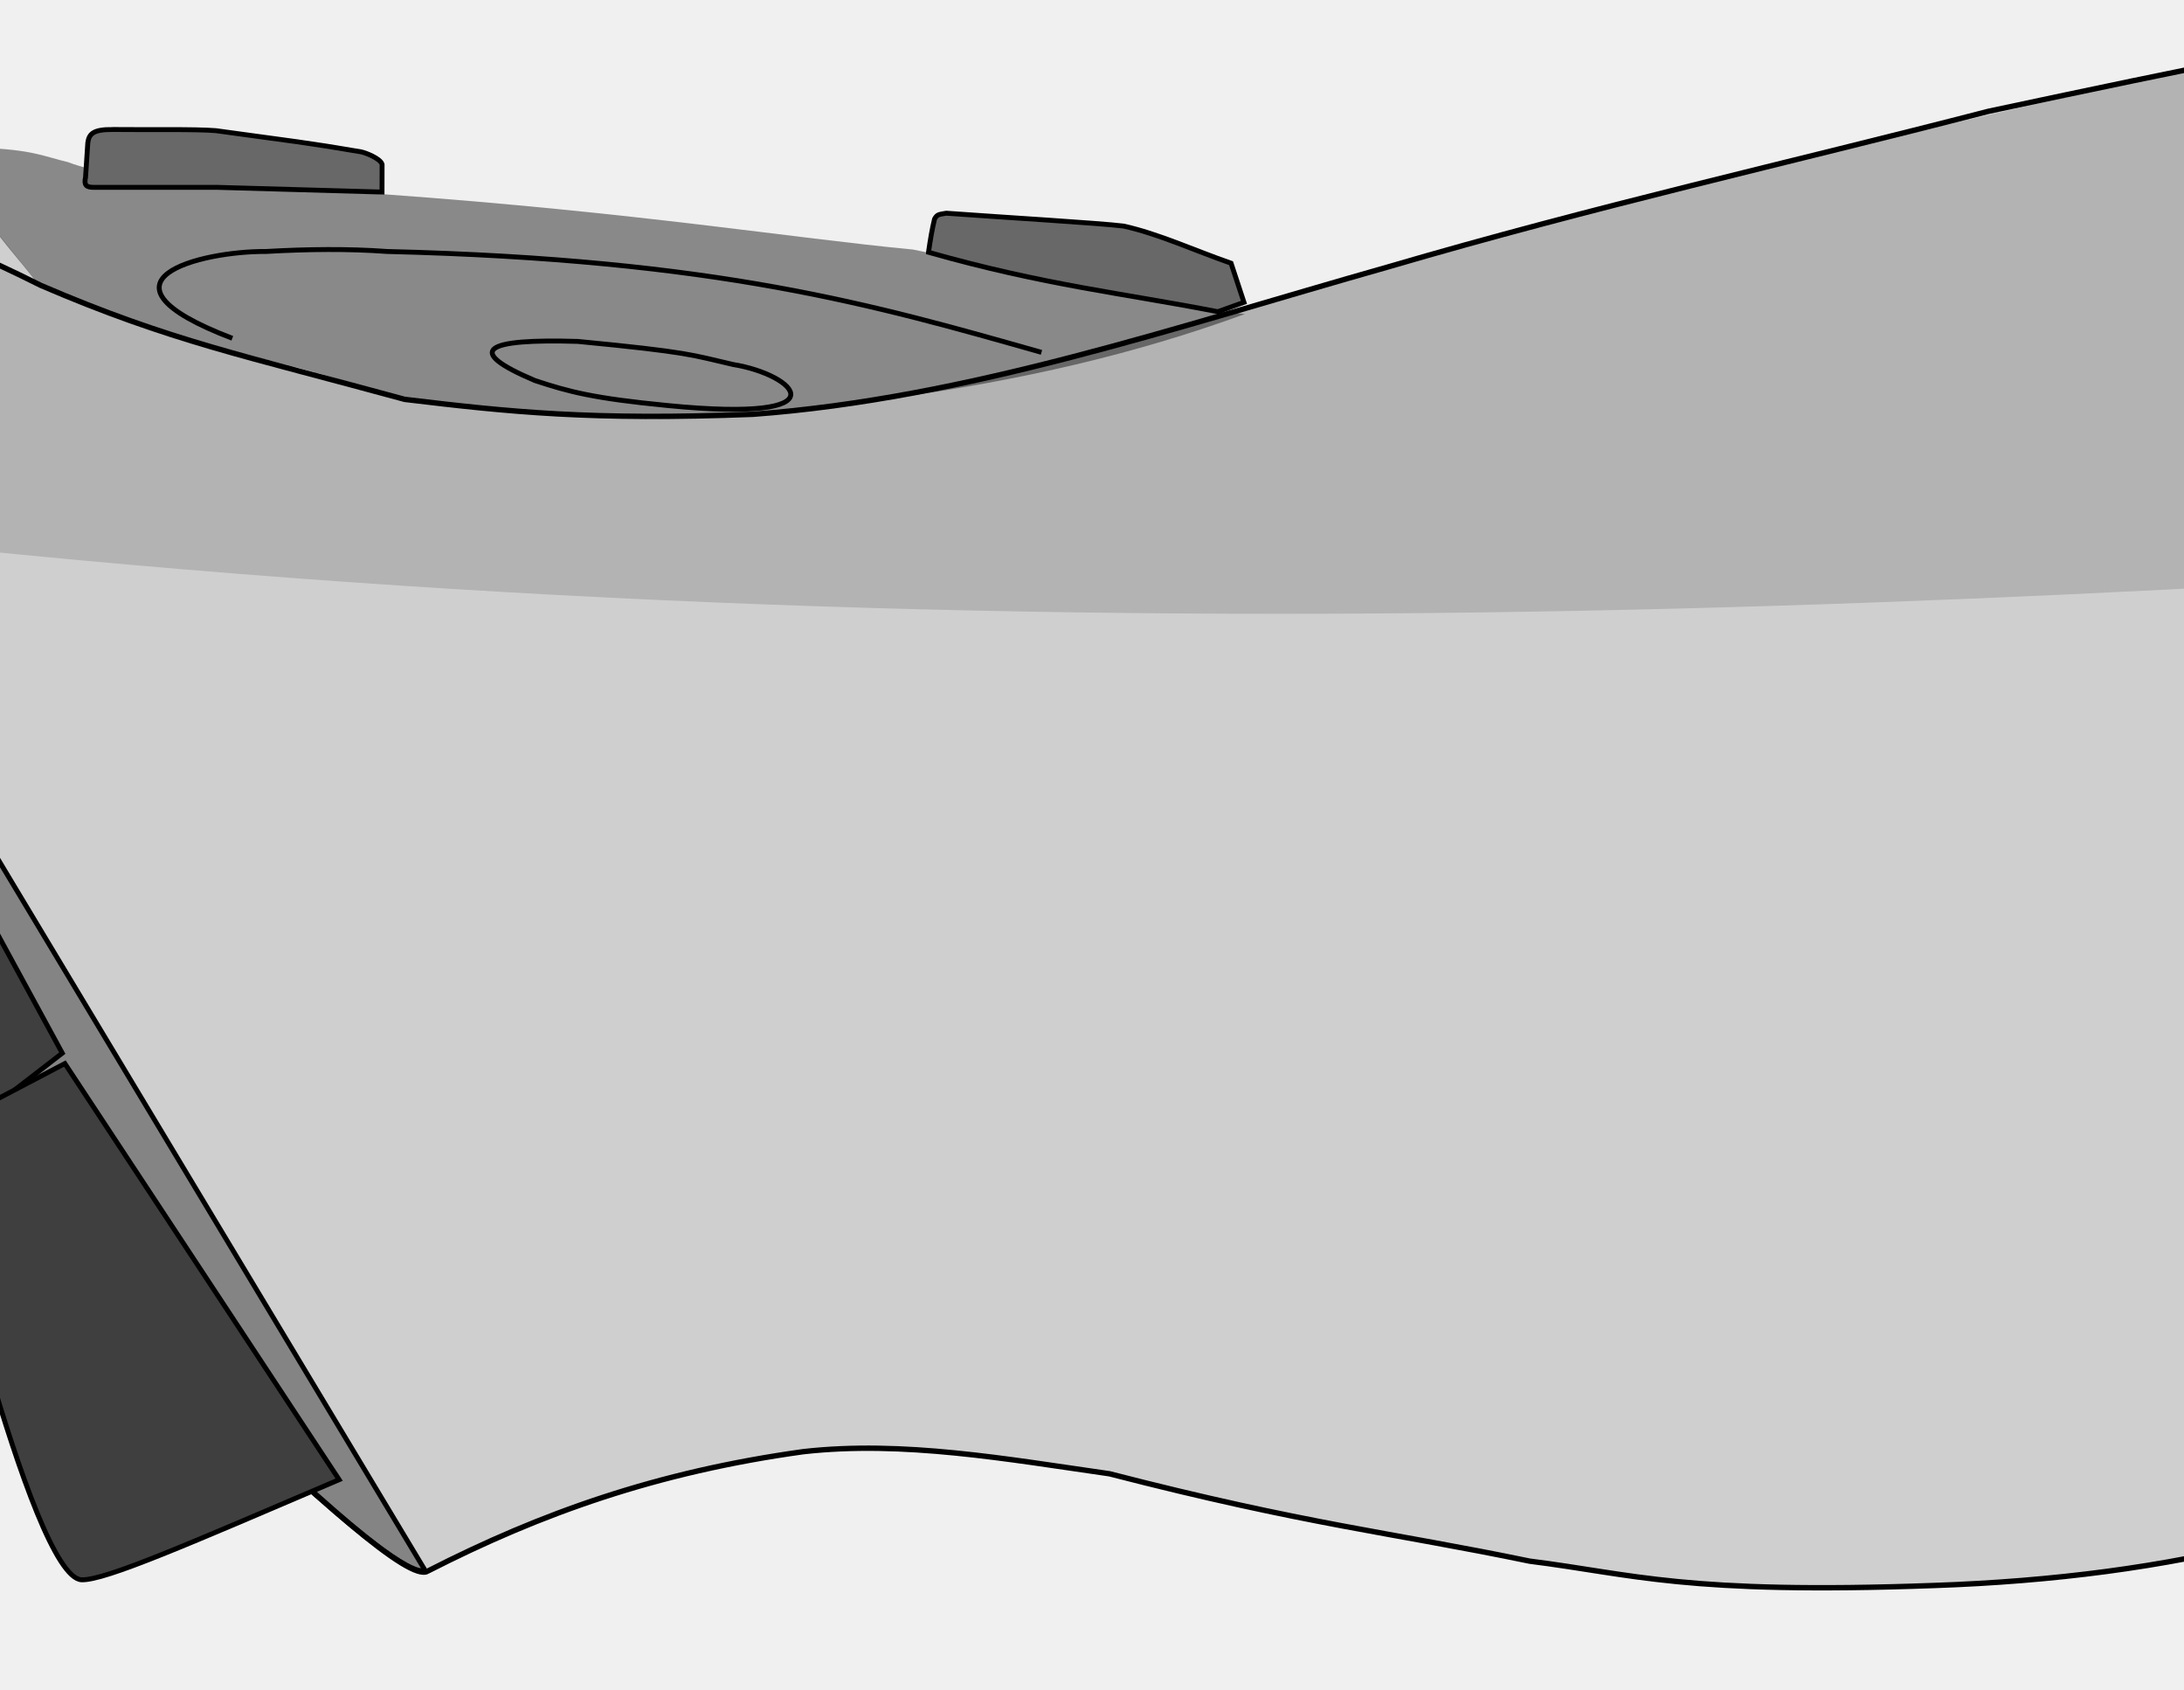
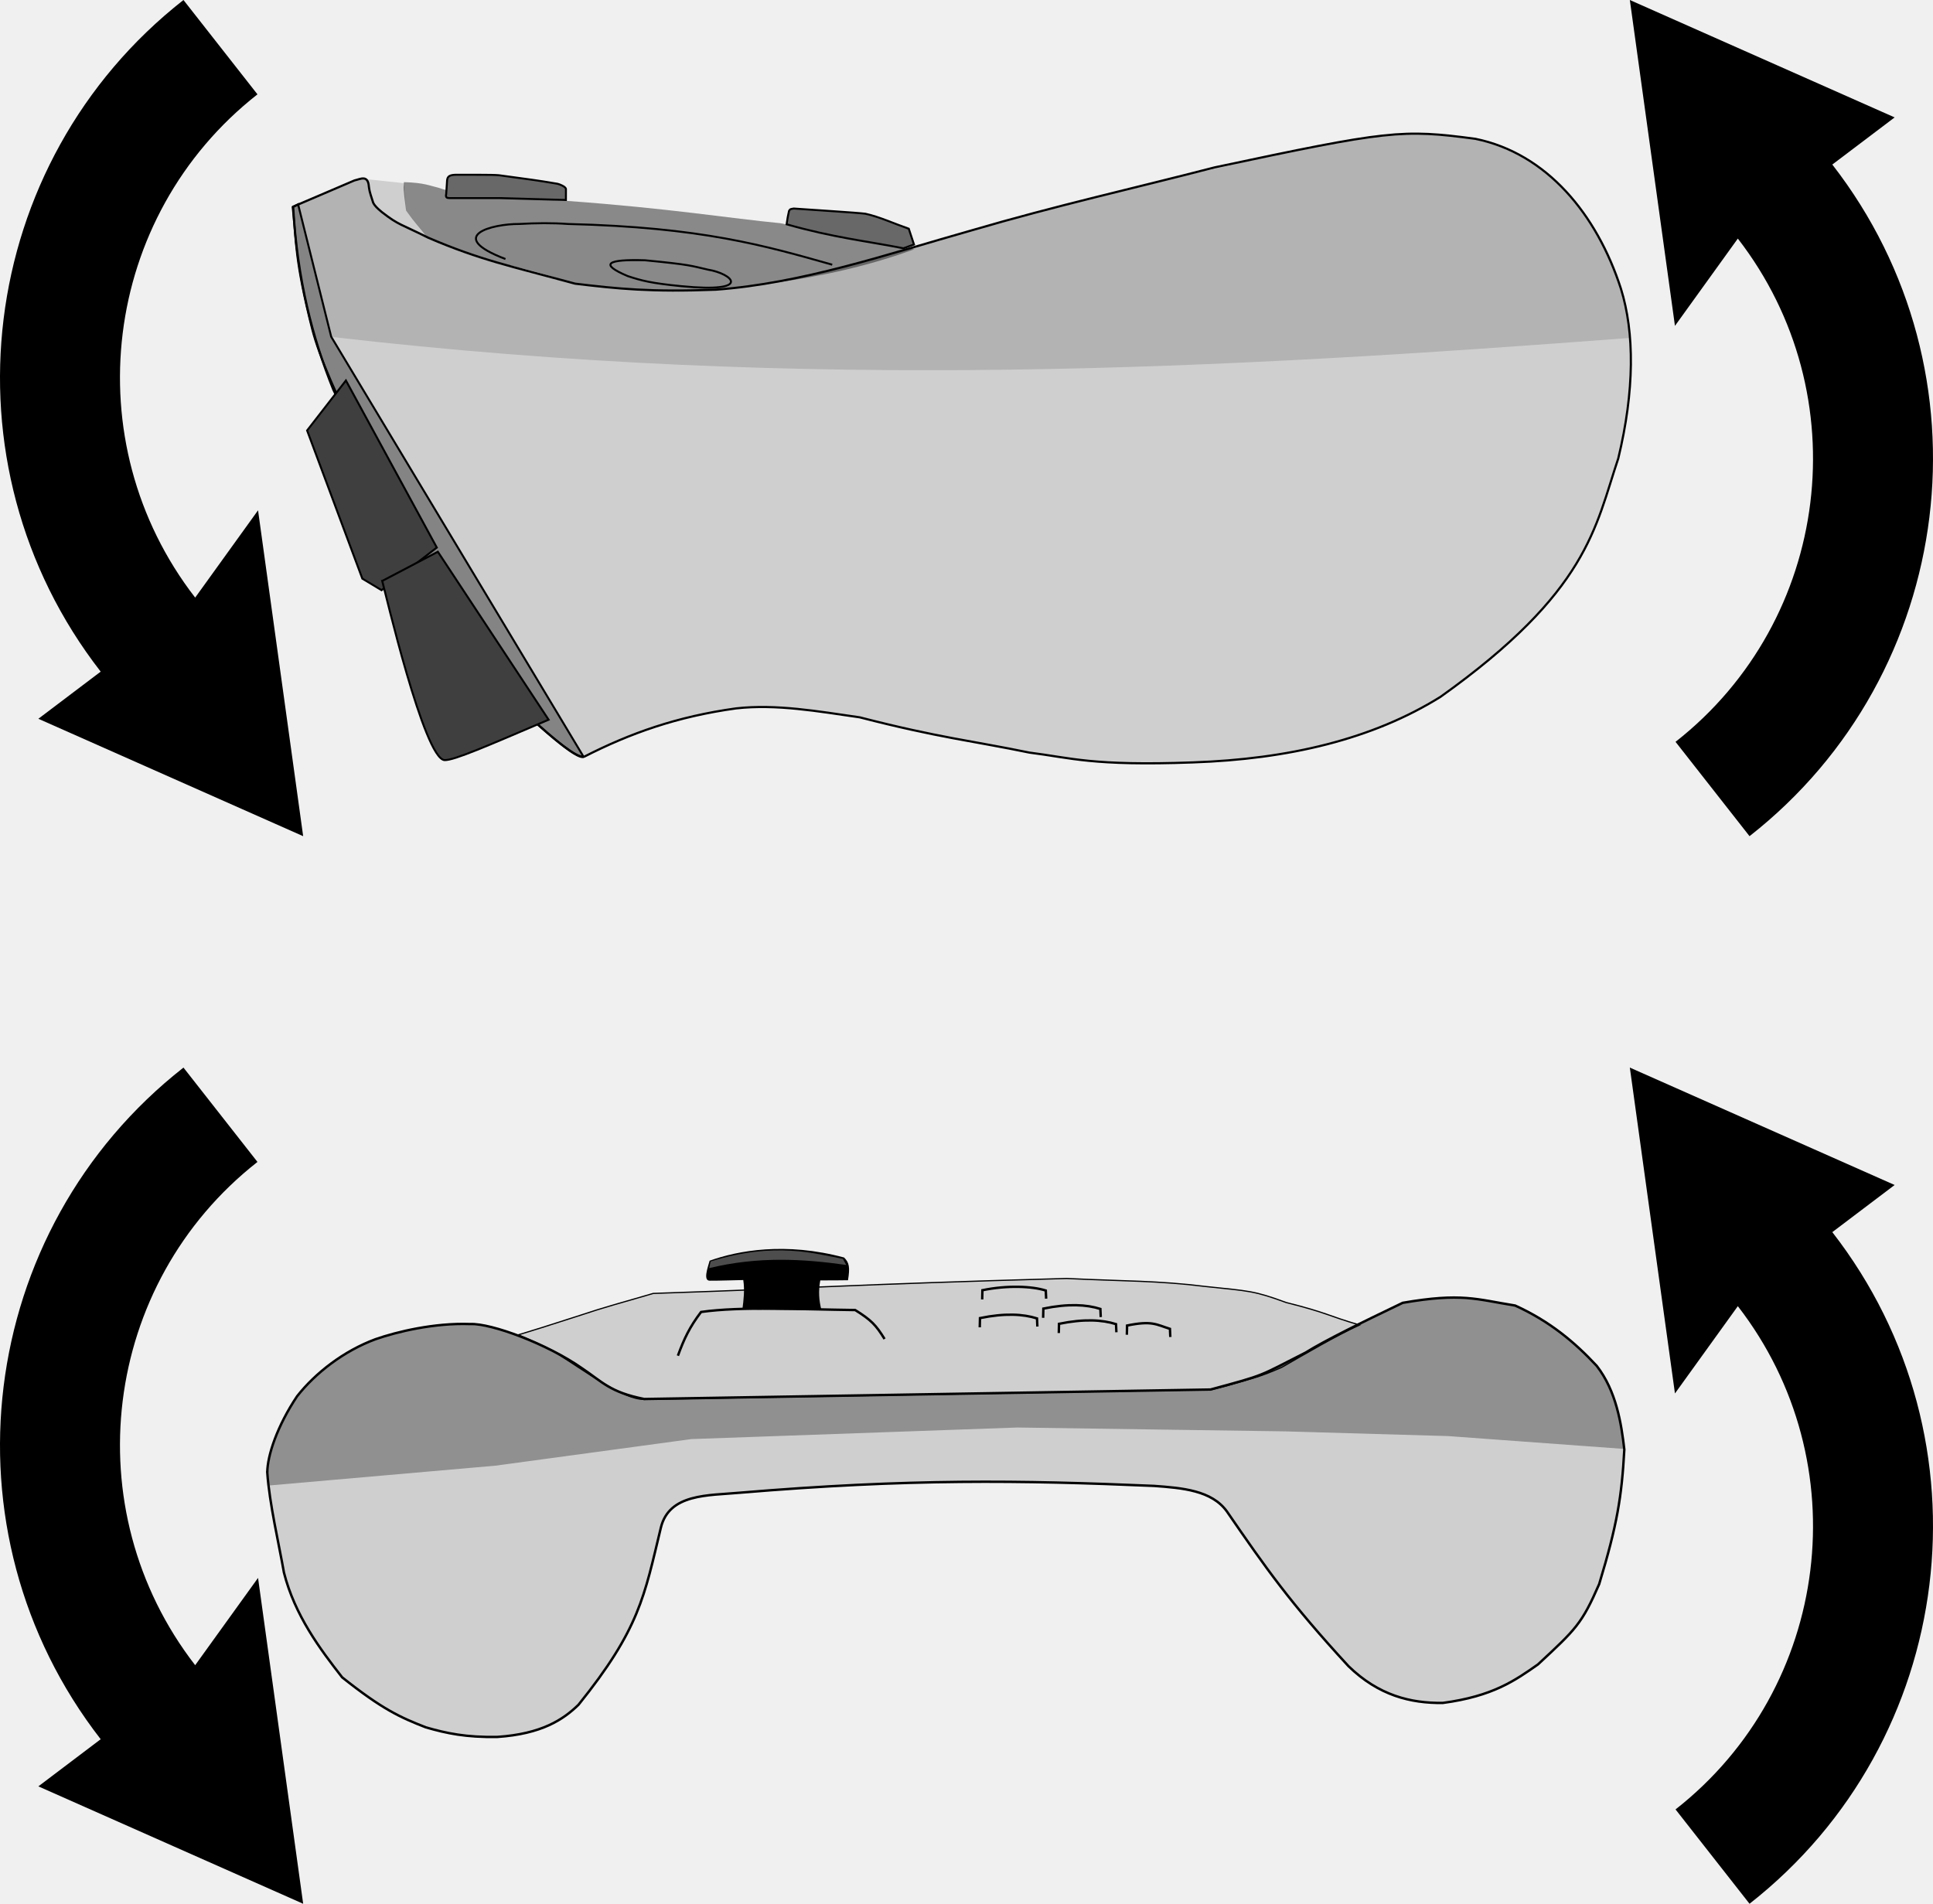
- <svg xmlns="http://www.w3.org/2000/svg" width="446" height="345" viewBox="0 0 446 345" id="svg2" version="1.1">
+ <svg xmlns="http://www.w3.org/2000/svg" width="977.537" height="962.95" viewBox="0 0 977.537 962.95" id="svg2" version="1.1">
  <defs id="defs4" />
-   <g id="layer1" transform="translate(-225.7124,-543.4032)" style="opacity:1">
+   <g id="layer1" transform="translate(-17.53441,-481.453)" style="opacity:1">
    <g id="g4353" transform="matrix(0,-1,1,0,715.6266,1254.239)">
      <path id="path4255" d="m 390.078,-402.574 c 11.826,23.137 20.241,46.778 24.39,76.704 2.299,20.383 -1.518,41.571 -4.516,62.543 -10.36,40.186 -11.939,57.324 -17.837,85.798 -2.638,21.041 -6.833,31.762 -4.967,82.637 1.661,48.323 11.672,90.828 33.19,125.311 53.371,74.852 85.731,78.138 120.569,89.863 34.257,8.275 63.625,8.257 85.798,1.355 37.631,-12.186 68.431,-37.391 75.864,-73.606 4.94,-37.066 4.262,-44.013 -14.45,-131.859 -10.521,-40.658 -19.335,-80.184 -31.836,-122.827 -12.215,-43.166 -26.817,-85.794 -30.029,-129.488 -1.279,-32.913 0.475,-49.761 3.048,-71.122 8.937,-32.664 11.862,-47.799 23.256,-74.283 6.93,-13.804 6.25,-14.853 12.918,-23.389 4.058,-5.063 5.464,-4.486 5.798,-4.766 4.981,-1.627 5.144,-1.541 6.996,-1.832 6.307,-0.459 3.937,-4.194 3.246,-7.296 l -13.265,-31.017 c -36.888,2.054 -66.496,9.805 -92.572,20.321 l -40.211,19.619 c -32.999,17.594 -68.049,36.913 -104.55,57.803 -26.719,27.41 -43.101,45.968 -40.84,49.533 z" style="fill:#000000;fill-opacity:0.137;fill-rule:evenodd;stroke:#000000;stroke-width:1.1;stroke-linecap:butt;stroke-linejoin:miter;stroke-miterlimit:4;stroke-dasharray:none;stroke-opacity:1" />
      <path id="path4265" d="m 646.258,-466.51 c 2.366,-6.417 4.076,-12.028 6.778,-15.803 4.947,-3.781 6.726,-5.727 13.183,-10.414 3.238,-0.434 5.595,-0.728 7.33,-0.923 6.663,-0.75 4.141,-0.041 7.12,-0.206 -0.344,10.543 -1.803,13.009 -2.935,17.837 -4.208,10.933 -5.136,35.483 -6.548,64.349 -3.763,52.343 -8.926,83.24 -11.289,108.151 -4.618,23.043 -11.102,47.478 -13.18,67.815 -8.311,-22.758 -13.495,-45.783 -17.075,-71.202 -2.984,-27.018 -3.669,-30.825 -4.29,-48.092 0.727,-15.661 0.817,-29.24 3.998,-52.932 7.208,-20.047 10.127,-39.969 16.908,-58.581 z" style="fill:#000000;fill-opacity:0.426;fill-rule:evenodd;stroke:none;stroke-width:1px;stroke-linecap:butt;stroke-linejoin:miter;stroke-opacity:1" />
      <path id="path4267" d="m 641.772,-442.475 c 11.77,-30.851 17.814,-6.415 17.722,6.865 0.486,8.54 0.577,16.844 0,24.746 -1.645,67.632 -10.961,99.643 -20.595,133.631" style="fill:none;fill-rule:evenodd;stroke:#000000;stroke-width:1px;stroke-linecap:butt;stroke-linejoin:miter;stroke-opacity:1" />
      <path id="path4269" d="m 628.041,-353.548 c 1.48,-15.261 2.818,-20.21 5.109,-27.141 6.233,-14.71 8.558,-10.125 7.983,8.781 -2.219,23.066 -2.789,23.28 -4.71,31.691 -2.037,12.707 -11.971,23.141 -8.382,-13.331 z" style="fill:none;fill-rule:evenodd;stroke:#000000;stroke-width:1px;stroke-linecap:butt;stroke-linejoin:miter;stroke-opacity:1" />
      <path id="path4271" d="m 684.395,-466.901 c -0.078,7.024 0.108,16.918 -0.235,21.073 -2.219,16.083 -2.385,18.277 -4.327,29.666 -0.222,0.99 -1.355,3.934 -2.55,4.275 l -5.655,-0.015 0.958,-33.607 0,-25.338 c 0.027,-1.346 0.359,-1.987 2.062,-1.598 l 7.052,0.462 c 1.736,0.258 2.734,0.996 2.696,5.082 z" style="fill:#686868;fill-opacity:1;fill-rule:evenodd;stroke:#000000;stroke-width:1px;stroke-linecap:butt;stroke-linejoin:miter;stroke-opacity:1" />
      <path id="path4273" d="m 659.334,-300.303 c 2.787,0.409 4.637,0.717 6.781,1.233 1.014,0.555 0.931,0.942 1.193,2.407 -0.875,12.065 -2.011,31.171 -2.626,36.194 -1.56,7.102 -5.044,14.632 -7.584,21.952 l -7.983,2.634 -1.916,-5.348 c 3.762,-19.267 5.404,-35.354 12.134,-59.072 z" style="fill:#686868;fill-opacity:1;fill-rule:evenodd;stroke:#000000;stroke-width:1px;stroke-linecap:butt;stroke-linejoin:miter;stroke-opacity:1" />
      <path id="path4275" d="m 669.136,-547.204 -66.719,16.402 c -28.108,242.513 -16.019,453.098 -0.532,657.203 37.121,-1.358 92.381,-28.952 101.477,-84.015 5.912,-36.881 -3.906,-73.269 -22.279,-153.341 -10.682,-46.553 -23.499,-91.47 -37.555,-138.658 -9.542,-31.318 -16.456,-63.579 -17.722,-97.868 0.152,-20.513 0.39,-39.496 3.502,-59.86 10.899,-37.689 9.867,-51.336 32.899,-93.407 2.27,-3.224 4.661,-6.494 7.306,-8.367 3.836,-1.816 6.467,-1.825 9.636,-2.641 1.381,-0.504 4.04,-0.612 2.948,-3.906 z" style="fill:#000000;fill-opacity:0.137;fill-rule:evenodd;stroke:none;stroke-width:1px;stroke-linecap:butt;stroke-linejoin:miter;stroke-opacity:1" />
      <path id="path4277" d="m 652.548,-481.75 c 4.862,-9.86 8.881,-20.593 16.804,-27.281 2.575,-1.294 5.086,-1.797 7.859,-2.288 1.207,-0.26 2.226,-0.538 3.043,-0.767 0.983,-0.275 1.803,-0.78 2.023,-1.602 l -2.184,20.289 -2.959,-0.18 -11.014,0.892 z" style="fill:#000000;fill-opacity:0.137;fill-rule:evenodd;stroke:none;stroke-width:1px;stroke-linecap:butt;stroke-linejoin:miter;stroke-opacity:1" />
      <path id="path4279" d="m 390.212,-403.097 c -2.125,-6.188 40.188,-48.75 40.188,-48.75 90.011,-50.953 148.739,-81.504 175.824,-88.358 35.857,-9.073 45.037,-8.019 61.754,-9.862 l 1.485,2.72 -67,16.75 z" style="fill:#000000;fill-opacity:0.366;fill-rule:evenodd;stroke:#000000;stroke-width:1px;stroke-linecap:butt;stroke-linejoin:miter;stroke-opacity:1" />
      <path id="path4289" d="m 555.047,-542.781 25.279,19.622 -84.499,45.962 -21.567,-27.931 5.834,-9.723 z" style="fill:#3f3f3f;fill-opacity:1;fill-rule:evenodd;stroke:#000000;stroke-width:1px;stroke-linecap:butt;stroke-linejoin:miter;stroke-opacity:1" />
      <path id="path4291" d="m 478.942,-504.792 14.763,28.125 -84.956,56.008 c -13.174,-30.846 -20.583,-47.776 -20.44,-52.588 0.455,-10.339 85.958,-30.228 90.633,-31.546 z" style="fill:#3f3f3f;fill-opacity:1;fill-rule:evenodd;stroke:#000000;stroke-width:1px;stroke-linecap:butt;stroke-linejoin:miter;stroke-opacity:1" />
    </g>
-     <path style="opacity:1" id="path4296-9" d="m 864.869,856.684 c 78.638,-61.695 92.596,-175.634 31.502,-254.555 l -31.796,44.151 -22.816,-164.827 133.916,59.384 -31.523,23.844 c 81.777,105.256 63.072,257.462 -41.861,339.721" />
-     <path style="opacity:1" id="path4296-9-1" d="m 147.737,529.172 c -78.638,61.695 -92.596,175.634 -31.502,254.555 l 31.796,-44.151 22.816,164.827 -133.916,-59.384 31.523,-23.844 C -13.322,715.918 5.382,563.712 110.316,481.453" />
+     <g id="g4518">
+       <path d="m 864.869,856.684 c 78.638,-61.695 92.596,-175.634 31.502,-254.555 l -31.796,44.151 -22.816,-164.827 133.916,59.384 -31.523,23.844 c 81.777,105.256 63.072,257.462 -41.861,339.721" id="path4296-9" style="opacity:1" />
+       <path d="m 147.737,529.172 c -78.638,61.695 -92.596,175.634 -31.502,254.555 l 31.796,-44.151 22.816,164.827 -133.916,-59.384 31.523,-23.844 C -13.322,715.918 5.382,563.712 110.316,481.453" id="path4296-9-1" style="opacity:1" />
+     </g>
+     <g id="g4505" transform="matrix(1.226583,0,0,1.226583,-100.6958,-388.3749)">
+       <path id="path4431" d="m 206.587,1316.403 c 0.015,-6.974 4.133,-19.314 12.312,-31.5 7.54,-9.583 19.22,-18.659 32.312,-23.5 8.734,-3.044 24.151,-6.786 39,-6.25 8.739,-0.389 31.853,8.229 46.049,18.173 8.583,5.749 11.528,9.902 25.749,12.739 l 233.452,-3.912 c 23.214,-6.275 19.452,-5.225 39.25,-15.25 7.709,-4.825 23.052,-12.376 40,-20.5 24.346,-4.203 30.315,-1.463 46.375,1.125 14.24,6.483 24.504,15.066 33.625,24.875 8.095,10.424 10.152,23.889 11.375,34.5 -1.071,19.482 -2.952,31.06 -10.375,55.5 -7.184,16.452 -9.616,18.61 -25.25,33.125 -9.453,6.611 -18.541,13.112 -39.25,15.875 -13.218,0.142 -26.405,-3.048 -38.875,-15.188 -24.176,-26.288 -33.959,-40.309 -50.125,-63.812 -6.261,-8.656 -18.327,-9.657 -30,-10.5 -55.022,-2.352 -101.37,-3.02 -170.875,2.812 -12.999,1.193 -29.104,0.283 -32.5,14.5 -6.812,28.208 -8.75,41.638 -33.938,72.938 -6.295,6.116 -15.178,12.03 -33.453,13.264 -12.899,0.219 -20.872,-1.452 -29.485,-3.951 -10.57,-4.117 -17.925,-7.438 -34.5,-20.625 -9.061,-11.575 -19.545,-25.599 -24,-43.188 -2.012,-11.548 -6,-28.474 -6.875,-41.25 z" style="fill:#000000;fill-opacity:0.137;fill-rule:evenodd;stroke:#000000;stroke-width:1px;stroke-linecap:butt;stroke-linejoin:miter;stroke-opacity:1" />
+       <path id="path4433" d="m 310.073,1259.61 c 7.325,-2.2 10.977,-3.392 23.077,-7.27 14.789,-4.904 18.284,-5.595 32.562,-9.812 69.522,-2.333 78.277,-3.592 170.461,-6.175 23.934,1.184 37.25,0.82 57.65,3.354 17.465,1.862 19.365,1.605 32.821,6.561 17.279,4.352 16.832,5.334 30.247,9.275 -9.789,4.494 -21.813,11.591 -32.044,17.456 -9.146,3.999 -10.634,4.098 -22.866,7.673 l -5.922,1.503 -234.141,4.066 c -8.935,-0.104 -23.108,-10.968 -37.559,-20.017 -6.597,-3.391 -8.305,-4.024 -14.287,-6.612 z" style="fill:#000000;fill-opacity:0.137;fill-rule:evenodd;stroke:#000000;stroke-width:0.5;stroke-linecap:butt;stroke-linejoin:miter;stroke-miterlimit:4;stroke-dasharray:none;stroke-opacity:1" />
+       <path id="path4435" d="m 766.119,1306.657 -72.655,-5.303 -67.175,-1.944 -110.485,-1.591 -134.35,4.773 -80.787,10.96 -93.406,8.179 c -0.511,-3.417 -0.497,-4.957 -0.418,-7.516 3.698,-18.261 15.075,-42.539 44.857,-52.812 25.302,-8.879 45.438,-8.003 64.435,1.326 5.915,2.415 9.782,3.096 16.602,8.261 8.16,6.179 15.411,10.783 22.289,13.306 2.594,1.167 5.281,1.399 7.955,1.768 l 232.461,-3.712 c 14.22,-3.704 25.573,-7.759 41.541,-16.454 14.173,-7.718 26.408,-13.652 38.097,-19.564 11.674,-1.507 12.214,-2.739 27.842,-1.282 3.497,-0.388 11.722,1.589 17.943,2.563 12.12,5.808 24.184,13.115 35.974,27.666 5.474,10.459 8.282,20.919 9.281,31.378 z" style="fill:#000000;fill-opacity:0.307;fill-rule:evenodd;stroke:none;stroke-width:1px;stroke-linecap:butt;stroke-linejoin:miter;stroke-opacity:1" />
+       <path id="path4437" d="m 402.462,1249.153 c 0.531,-4.042 1,-8.083 0.375,-12.125 0.351,-0.075 -11.223,0.315 -13.875,0.25 -2.681,-0.065 -0.893,-5.143 0,-8.25 11.617,-4.172 31.25,-7.814 55.446,-1.317 2.122,2.123 2.473,4.029 1.606,9.375 -3.694,0.028 -7.485,0.11 -11.427,0.067 -0.829,4.332 -0.556,8.389 0.5,12.25 z" style="fill:#000000;fill-opacity:1;fill-rule:evenodd;stroke:none;stroke-width:1px;stroke-linecap:butt;stroke-linejoin:miter;stroke-opacity:1" />
+       <path id="path4439" d="m 388.775,1232.091 c 0,-0.25 0.625,-2.75 0.625,-2.75 26.687,-8.345 43.23,-3.132 54.5,-1.062 l 1.375,2.5 c -17.852,-2.507 -36.171,-3.611 -56.5,1.312 z" style="fill:#ffffff;fill-opacity:0.302;fill-rule:evenodd;stroke:none;stroke-width:1px;stroke-linecap:butt;stroke-linejoin:miter;stroke-opacity:1" />
+       <path id="path4441" d="m 375.884,1268.208 c 2.596,-7.085 4.797,-11.753 9.546,-18.031 16.48,-2.356 41.156,-1.069 63.551,-0.795 6.531,4.084 8.537,6.125 12.109,11.932" style="fill:none;fill-rule:evenodd;stroke:#000000;stroke-width:1px;stroke-linecap:butt;stroke-linejoin:miter;stroke-opacity:1" />
+       <path id="path4443" d="m 500.339,1256.5 0.088,-3.801 c 10.27,-2.1 17.773,-1.679 23.508,0.13 l 0.151,3.354" style="fill:none;fill-rule:evenodd;stroke:#000000;stroke-width:1px;stroke-linecap:butt;stroke-linejoin:miter;stroke-opacity:1" />
+       <path id="path4443-1" d="m 526.469,1252.583 0.088,-3.801 c 10.27,-2.1 17.773,-1.679 23.508,0.13 l 0.151,3.354" style="opacity:1;fill:none;fill-rule:evenodd;stroke:#000000;stroke-width:1px;stroke-linecap:butt;stroke-linejoin:miter;stroke-opacity:1" />
+       <path id="path4443-1-4" d="m 532.921,1258.859 0.088,-3.801 c 10.27,-2.1 17.773,-1.679 23.508,0.13 l 0.151,3.354" style="opacity:1;fill:none;fill-rule:evenodd;stroke:#000000;stroke-width:1px;stroke-linecap:butt;stroke-linejoin:miter;stroke-opacity:1" />
+       <path id="path4443-1-4-5" d="m 560.984,1259.566 0.088,-3.801 c 10.27,-2.1 11.94,-0.441 17.674,1.367 l 0.151,3.354" style="opacity:1;fill:none;fill-rule:evenodd;stroke:#000000;stroke-width:1px;stroke-linecap:butt;stroke-linejoin:miter;stroke-opacity:1" />
+       <path id="path4443-1-7" d="m 501.339,1245.002 0.088,-3.801 c 10.27,-2.1 20.398,-1.679 26.133,0.13 l 0.151,3.354" style="opacity:1;fill:none;fill-rule:evenodd;stroke:#000000;stroke-width:1px;stroke-linecap:butt;stroke-linejoin:miter;stroke-opacity:1" />
+     </g>
+     <g style="opacity:1" id="g4518-0" transform="translate(0,540)">
+       <path d="m 864.869,856.684 c 78.638,-61.695 92.596,-175.634 31.502,-254.555 l -31.796,44.151 -22.816,-164.827 133.916,59.384 -31.523,23.844 c 81.777,105.256 63.072,257.462 -41.861,339.721" id="path4296-9-8" style="opacity:1" />
+       <path d="m 147.737,529.172 c -78.638,61.695 -92.596,175.634 -31.502,254.555 l 31.796,-44.151 22.816,164.827 -133.916,-59.384 31.523,-23.844 C -13.322,715.918 5.382,563.712 110.316,481.453" id="path4296-9-1-8" style="opacity:1" />
+     </g>
  </g>
-   <g id="layer2" style="display:none">
+   <g id="layer2" style="display:none" transform="translate(208.178,61.95019)">
    <rect style="color:#000000;display:inline;overflow:visible;visibility:visible;opacity:1;fill:none;fill-opacity:1;fill-rule:evenodd;stroke:#ed00b4;stroke-width:1;stroke-linecap:butt;stroke-linejoin:miter;stroke-miterlimit:4;stroke-dasharray:none;stroke-dashoffset:0;stroke-opacity:1;marker:none;enable-background:accumulate" id="AREA_BACK" width="31.259" height="18.786" x="170.047" y="95.137" ry="0" />
    <rect style="color:#000000;display:inline;overflow:visible;visibility:visible;opacity:1;fill:none;fill-opacity:1;fill-rule:evenodd;stroke:#ed00b4;stroke-width:1;stroke-linecap:butt;stroke-linejoin:miter;stroke-miterlimit:4;stroke-dasharray:none;stroke-dashoffset:0;stroke-opacity:1;marker:none;enable-background:accumulate" id="AREA_START" width="31.259" height="18.786" x="246.047" y="95.137" ry="0" />
    <rect style="color:#000000;display:inline;overflow:visible;visibility:visible;opacity:1;fill:none;fill-opacity:1;fill-rule:evenodd;stroke:#ed00b4;stroke-width:1;stroke-linecap:butt;stroke-linejoin:miter;stroke-miterlimit:4;stroke-dasharray:none;stroke-dashoffset:0;stroke-opacity:1;marker:none;enable-background:accumulate" id="AREA_C" width="36.616" height="36.643" x="204.906" y="80.25" ry="0" />
    <rect style="color:#000000;display:inline;overflow:visible;visibility:visible;opacity:1;fill:none;fill-opacity:1;fill-rule:evenodd;stroke:#ed00b4;stroke-width:1;stroke-linecap:butt;stroke-linejoin:miter;stroke-miterlimit:4;stroke-dasharray:none;stroke-dashoffset:0;stroke-opacity:1;marker:none;enable-background:accumulate" id="AREA_X" width="26.17" height="24.977" x="239.23" y="162.544" ry="0" />
    <rect style="color:#000000;display:inline;overflow:visible;visibility:visible;opacity:1;fill:none;fill-opacity:1;fill-rule:evenodd;stroke:#ed00b4;stroke-width:1;stroke-linecap:butt;stroke-linejoin:miter;stroke-miterlimit:4;stroke-dasharray:none;stroke-dashoffset:0;stroke-opacity:1;marker:none;enable-background:accumulate" id="AREA_Y" width="26.973" height="25.661" x="265.174" y="136.053" ry="0" />
    <rect style="color:#000000;display:inline;overflow:visible;visibility:visible;opacity:1;fill:none;fill-opacity:1;fill-rule:evenodd;stroke:#ed00b4;stroke-width:1;stroke-linecap:butt;stroke-linejoin:miter;stroke-miterlimit:4;stroke-dasharray:none;stroke-dashoffset:0;stroke-opacity:1;marker:none;enable-background:accumulate" id="AREA_B" width="26.08" height="24.947" x="289.638" y="162.616" ry="0" />
    <rect style="color:#000000;display:inline;overflow:visible;visibility:visible;opacity:1;fill:none;fill-opacity:1;fill-rule:evenodd;stroke:#ed00b4;stroke-width:1;stroke-linecap:butt;stroke-linejoin:miter;stroke-miterlimit:4;stroke-dasharray:none;stroke-dashoffset:0;stroke-opacity:1;marker:none;enable-background:accumulate" id="AREA_A" width="25.702" height="24.884" x="265.353" y="188.687" ry="0" />
    <g id="g4481" transform="translate(-225.7124,-503.4032)">
      <rect ry="0" y="512.033" x="304.272" height="5.58" width="14.625" id="AREA_LEFT_1" style="color:#000000;display:inline;overflow:visible;visibility:visible;opacity:1;fill:none;fill-opacity:1;fill-rule:evenodd;stroke:#ed00b4;stroke-width:1;stroke-linecap:butt;stroke-linejoin:miter;stroke-miterlimit:4;stroke-dasharray:none;stroke-dashoffset:0;stroke-opacity:1;marker:none;enable-background:accumulate" />
      <rect ry="0" y="506.855" x="284.286" height="7.933" width="70.797" id="AREA_LEFT_2" style="color:#000000;display:inline;overflow:visible;visibility:visible;opacity:1;fill:none;fill-opacity:1;fill-rule:evenodd;stroke:#ed00b4;stroke-width:1;stroke-linecap:butt;stroke-linejoin:miter;stroke-miterlimit:4;stroke-dasharray:none;stroke-dashoffset:0;stroke-opacity:1;marker:none;enable-background:accumulate" />
      <rect ry="0" y="514.707" x="283.968" height="9.322" width="10.188" id="AREA_LEFT_3" style="color:#000000;display:inline;overflow:visible;visibility:visible;opacity:1;fill:none;fill-opacity:1;fill-rule:evenodd;stroke:#ed00b4;stroke-width:1;stroke-linecap:butt;stroke-linejoin:miter;stroke-miterlimit:4;stroke-dasharray:none;stroke-dashoffset:0;stroke-opacity:1;marker:none;enable-background:accumulate" />
      <rect ry="0" y="515.064" x="293.981" height="5.534" width="10.061" id="AREA_LEFT_4" style="color:#000000;display:inline;overflow:visible;visibility:visible;opacity:1;fill:none;fill-opacity:1;fill-rule:evenodd;stroke:#ed00b4;stroke-width:1;stroke-linecap:butt;stroke-linejoin:miter;stroke-miterlimit:4;stroke-dasharray:none;stroke-dashoffset:0;stroke-opacity:1;marker:none;enable-background:accumulate" />
    </g>
    <g transform="translate(-225.7124,-543.4032)" id="g4385">
      <rect ry="0" y="555.831" x="318.009" height="11.147" width="49.547" id="AREA_LB_1" style="color:#000000;display:inline;overflow:visible;visibility:visible;opacity:1;fill:none;fill-opacity:1;fill-rule:evenodd;stroke:#ed00b4;stroke-width:1;stroke-linecap:butt;stroke-linejoin:miter;stroke-miterlimit:4;stroke-dasharray:none;stroke-dashoffset:0;stroke-opacity:1;marker:none;enable-background:accumulate" />
      <rect ry="0" y="558.51" x="304.17" height="11.861" width="14.1" id="AREA_LB_2" style="color:#000000;display:inline;overflow:visible;visibility:visible;opacity:1;fill:none;fill-opacity:1;fill-rule:evenodd;stroke:#ed00b4;stroke-width:1;stroke-linecap:butt;stroke-linejoin:miter;stroke-miterlimit:4;stroke-dasharray:none;stroke-dashoffset:0;stroke-opacity:1;marker:none;enable-background:accumulate" />
      <rect ry="0" y="561.401" x="294.689" height="12.219" width="9.725" id="AREA_LB_3" style="color:#000000;display:inline;overflow:visible;visibility:visible;opacity:1;fill:none;fill-opacity:1;fill-rule:evenodd;stroke:#ed00b4;stroke-width:1;stroke-linecap:butt;stroke-linejoin:miter;stroke-miterlimit:4;stroke-dasharray:none;stroke-dashoffset:0;stroke-opacity:1;marker:none;enable-background:accumulate" />
      <rect ry="0" y="564.972" x="279.511" height="15.611" width="16.332" id="AREA_LB_4" style="color:#000000;display:inline;overflow:visible;visibility:visible;opacity:1;fill:none;fill-opacity:1;fill-rule:evenodd;stroke:#ed00b4;stroke-width:1;stroke-linecap:butt;stroke-linejoin:miter;stroke-miterlimit:4;stroke-dasharray:none;stroke-dashoffset:0;stroke-opacity:1;marker:none;enable-background:accumulate" />
    </g>
    <g id="g4456" transform="translate(-111.7124,-543.4032)">
      <rect ry="0" y="552.033" x="461.736" height="5.58" width="14.625" id="AREA_RIGHT_1" style="color:#000000;display:inline;overflow:visible;visibility:visible;opacity:1;fill:none;fill-opacity:1;fill-rule:evenodd;stroke:#ed00b4;stroke-width:1;stroke-linecap:butt;stroke-linejoin:miter;stroke-miterlimit:4;stroke-dasharray:none;stroke-dashoffset:0;stroke-opacity:1;marker:none;enable-background:accumulate" />
      <rect ry="0" y="546.855" x="426.286" height="7.933" width="70.797" id="AREA_RIGHT_2" style="color:#000000;display:inline;overflow:visible;visibility:visible;opacity:1;fill:none;fill-opacity:1;fill-rule:evenodd;stroke:#ed00b4;stroke-width:1;stroke-linecap:butt;stroke-linejoin:miter;stroke-miterlimit:4;stroke-dasharray:none;stroke-dashoffset:0;stroke-opacity:1;marker:none;enable-background:accumulate" />
      <rect ry="0" y="554.707" x="486.86" height="9.322" width="10.188" id="AREA_RIGHT_3" style="color:#000000;display:inline;overflow:visible;visibility:visible;opacity:1;fill:none;fill-opacity:1;fill-rule:evenodd;stroke:#ed00b4;stroke-width:1;stroke-linecap:butt;stroke-linejoin:miter;stroke-miterlimit:4;stroke-dasharray:none;stroke-dashoffset:0;stroke-opacity:1;marker:none;enable-background:accumulate" />
      <rect ry="0" y="555.064" x="476.338" height="5.534" width="10.061" id="AREA_RIGHT_4" style="color:#000000;display:inline;overflow:visible;visibility:visible;opacity:1;fill:none;fill-opacity:1;fill-rule:evenodd;stroke:#ed00b4;stroke-width:1;stroke-linecap:butt;stroke-linejoin:miter;stroke-miterlimit:4;stroke-dasharray:none;stroke-dashoffset:0;stroke-opacity:1;marker:none;enable-background:accumulate" />
    </g>
    <g transform="translate(-225.7124,-543.4032)" id="g4446">
      <rect ry="0" y="555.831" x="526.978" height="11.147" width="49.547" id="AREA_RB_1" style="color:#000000;display:inline;overflow:visible;visibility:visible;opacity:1;fill:none;fill-opacity:1;fill-rule:evenodd;stroke:#ed00b4;stroke-width:1;stroke-linecap:butt;stroke-linejoin:miter;stroke-miterlimit:4;stroke-dasharray:none;stroke-dashoffset:0;stroke-opacity:1;marker:none;enable-background:accumulate" />
      <rect ry="0" y="558.636" x="572.866" height="12.24" width="17.636" id="AREA_RB_2" style="color:#000000;display:inline;overflow:visible;visibility:visible;opacity:1;fill:none;fill-opacity:1;fill-rule:evenodd;stroke:#ed00b4;stroke-width:1;stroke-linecap:butt;stroke-linejoin:miter;stroke-miterlimit:4;stroke-dasharray:none;stroke-dashoffset:0;stroke-opacity:1;marker:none;enable-background:accumulate" />
      <rect ry="0" y="561.148" x="587.659" height="12.471" width="14.018" id="AREA_RB_3" style="color:#000000;display:inline;overflow:visible;visibility:visible;opacity:1;fill:none;fill-opacity:1;fill-rule:evenodd;stroke:#ed00b4;stroke-width:1;stroke-linecap:butt;stroke-linejoin:miter;stroke-miterlimit:4;stroke-dasharray:none;stroke-dashoffset:0;stroke-opacity:1;marker:none;enable-background:accumulate" />
      <rect ry="0" y="564.972" x="600.521" height="15.611" width="16.332" id="AREA_RB_4" style="color:#000000;display:inline;overflow:visible;visibility:visible;opacity:1;fill:none;fill-opacity:1;fill-rule:evenodd;stroke:#ed00b4;stroke-width:1;stroke-linecap:butt;stroke-linejoin:miter;stroke-miterlimit:4;stroke-dasharray:none;stroke-dashoffset:0;stroke-opacity:1;marker:none;enable-background:accumulate" />
    </g>
    <g id="g4321">
      <rect ry="0" y="75" x="42" height="60" width="115.902" id="AREA_LPAD_1" style="color:#000000;display:inline;overflow:visible;visibility:visible;opacity:1;fill:none;fill-opacity:1;fill-rule:evenodd;stroke:#ed00b4;stroke-width:1;stroke-linecap:butt;stroke-linejoin:miter;stroke-miterlimit:4;stroke-dasharray:none;stroke-dashoffset:0;stroke-opacity:1;marker:none;enable-background:accumulate" />
      <rect ry="0" y="47.035" x="48.835" height="31.286" width="103.759" id="AREA_LPAD_2" style="color:#000000;display:inline;overflow:visible;visibility:visible;opacity:1;fill:none;fill-opacity:1;fill-rule:evenodd;stroke:#ed00b4;stroke-width:1;stroke-linecap:butt;stroke-linejoin:miter;stroke-miterlimit:4;stroke-dasharray:none;stroke-dashoffset:0;stroke-opacity:1;marker:none;enable-background:accumulate" />
      <rect ry="0" y="130.292" x="46.562" height="13.608" width="104.264" id="AREA_LPAD_3" style="color:#000000;display:inline;overflow:visible;visibility:visible;opacity:1;fill:none;fill-opacity:1;fill-rule:evenodd;stroke:#ed00b4;stroke-width:1;stroke-linecap:butt;stroke-linejoin:miter;stroke-miterlimit:4;stroke-dasharray:none;stroke-dashoffset:0;stroke-opacity:1;marker:none;enable-background:accumulate" />
      <rect ry="0" y="140.458" x="52.04" height="12.093" width="89.869" id="AREA_LPAD_4" style="color:#000000;display:inline;overflow:visible;visibility:visible;opacity:1;fill:none;fill-opacity:1;fill-rule:evenodd;stroke:#ed00b4;stroke-width:1;stroke-linecap:butt;stroke-linejoin:miter;stroke-miterlimit:4;stroke-dasharray:none;stroke-dashoffset:0;stroke-opacity:1;marker:none;enable-background:accumulate" />
      <rect ry="0" y="151.318" x="64.414" height="13.608" width="70.171" id="AREA_LPAD_5" style="color:#000000;display:inline;overflow:visible;visibility:visible;opacity:1;fill:none;fill-opacity:1;fill-rule:evenodd;stroke:#ed00b4;stroke-width:1;stroke-linecap:butt;stroke-linejoin:miter;stroke-miterlimit:4;stroke-dasharray:none;stroke-dashoffset:0;stroke-opacity:1;marker:none;enable-background:accumulate" />
      <rect style="color:#000000;display:inline;overflow:visible;visibility:visible;opacity:1;fill:none;fill-opacity:1;fill-rule:evenodd;stroke:#00b400;stroke-width:1;stroke-linecap:butt;stroke-linejoin:miter;stroke-miterlimit:4;stroke-dasharray:none;stroke-dashoffset:0;stroke-opacity:1;marker:none;enable-background:accumulate" id="AREA_LPADTEST" width="115.902" height="1" x="42" y="105" ry="0" />
    </g>
    <g style="display:inline" id="g4321-8" transform="translate(248,0)">
      <rect ry="0" y="76.091" x="40.725" height="55.929" width="118.045" id="AREA_RPAD_1" style="color:#000000;display:inline;overflow:visible;visibility:visible;opacity:1;fill:none;fill-opacity:1;fill-rule:evenodd;stroke:#ed00b4;stroke-width:1;stroke-linecap:butt;stroke-linejoin:miter;stroke-miterlimit:4;stroke-dasharray:none;stroke-dashoffset:0;stroke-opacity:1;marker:none;enable-background:accumulate" />
      <rect ry="0" y="48.046" x="46.562" height="31.034" width="102.496" id="AREA_RPAD_2" style="color:#000000;display:inline;overflow:visible;visibility:visible;opacity:1;fill:none;fill-opacity:1;fill-rule:evenodd;stroke:#ed00b4;stroke-width:1;stroke-linecap:butt;stroke-linejoin:miter;stroke-miterlimit:4;stroke-dasharray:none;stroke-dashoffset:0;stroke-opacity:1;marker:none;enable-background:accumulate" />
      <rect ry="0" y="130.292" x="48.077" height="13.608" width="102.749" id="AREA_RPAD_3" style="color:#000000;display:inline;overflow:visible;visibility:visible;opacity:1;fill:none;fill-opacity:1;fill-rule:evenodd;stroke:#ed00b4;stroke-width:1;stroke-linecap:butt;stroke-linejoin:miter;stroke-miterlimit:4;stroke-dasharray:none;stroke-dashoffset:0;stroke-opacity:1;marker:none;enable-background:accumulate" />
      <rect ry="0" y="140.458" x="53.555" height="12.093" width="88.354" id="AREA_RPAD_4" style="color:#000000;display:inline;overflow:visible;visibility:visible;opacity:1;fill:none;fill-opacity:1;fill-rule:evenodd;stroke:#ed00b4;stroke-width:1;stroke-linecap:butt;stroke-linejoin:miter;stroke-miterlimit:4;stroke-dasharray:none;stroke-dashoffset:0;stroke-opacity:1;marker:none;enable-background:accumulate" />
      <rect ry="0" y="150.812" x="69.465" height="14.114" width="65.121" id="AREA_RPAD_5" style="color:#000000;display:inline;overflow:visible;visibility:visible;opacity:1;fill:none;fill-opacity:1;fill-rule:evenodd;stroke:#ed00b4;stroke-width:1;stroke-linecap:butt;stroke-linejoin:miter;stroke-miterlimit:4;stroke-dasharray:none;stroke-dashoffset:0;stroke-opacity:1;marker:none;enable-background:accumulate" />
      <rect style="color:#000000;display:inline;overflow:visible;visibility:visible;opacity:1;fill:none;fill-opacity:1;fill-rule:evenodd;stroke:#00b400;stroke-width:1;stroke-linecap:butt;stroke-linejoin:miter;stroke-miterlimit:4;stroke-dasharray:none;stroke-dashoffset:0;stroke-opacity:1;marker:none;enable-background:accumulate" id="AREA_RPADTEST" width="118.045" height="1" x="40.725" y="105" ry="0" />
    </g>
    <g id="g4464">
      <rect ry="0" y="139.297" x="152.272" height="9.62" width="35.813" id="AREA_STICK_1" style="color:#000000;display:inline;overflow:visible;visibility:visible;opacity:1;fill:none;fill-opacity:1;fill-rule:evenodd;stroke:#ed00b4;stroke-width:1;stroke-linecap:butt;stroke-linejoin:miter;stroke-miterlimit:4;stroke-dasharray:none;stroke-dashoffset:0;stroke-opacity:1;marker:none;enable-background:accumulate" />
      <rect ry="0" y="145.368" x="146.379" height="11.406" width="52.598" id="AREA_STICK_2" style="color:#000000;display:inline;overflow:visible;visibility:visible;opacity:1;fill:none;fill-opacity:1;fill-rule:evenodd;stroke:#ed00b4;stroke-width:1;stroke-linecap:butt;stroke-linejoin:miter;stroke-miterlimit:4;stroke-dasharray:none;stroke-dashoffset:0;stroke-opacity:1;marker:none;enable-background:accumulate" />
      <rect ry="0" y="150.19" x="143.522" height="11.227" width="60.813" id="AREA_STICK_3" style="color:#000000;display:inline;overflow:visible;visibility:visible;opacity:1;fill:none;fill-opacity:1;fill-rule:evenodd;stroke:#ed00b4;stroke-width:1;stroke-linecap:butt;stroke-linejoin:miter;stroke-miterlimit:4;stroke-dasharray:none;stroke-dashoffset:0;stroke-opacity:1;marker:none;enable-background:accumulate" />
      <rect ry="0" y="153.851" x="137.987" height="14.977" width="69.384" id="AREA_STICK_4" style="color:#000000;display:inline;overflow:visible;visibility:visible;opacity:1;fill:none;fill-opacity:1;fill-rule:evenodd;stroke:#ed00b4;stroke-width:1;stroke-linecap:butt;stroke-linejoin:miter;stroke-miterlimit:4;stroke-dasharray:none;stroke-dashoffset:0;stroke-opacity:1;marker:none;enable-background:accumulate" />
      <rect ry="0" y="163.94" x="135.844" height="34.263" width="71.884" id="AREA_STICK_5" style="color:#000000;display:inline;overflow:visible;visibility:visible;opacity:1;fill:none;fill-opacity:1;fill-rule:evenodd;stroke:#ed00b4;stroke-width:1;stroke-linecap:butt;stroke-linejoin:miter;stroke-miterlimit:4;stroke-dasharray:none;stroke-dashoffset:0;stroke-opacity:1;marker:none;enable-background:accumulate" />
      <rect ry="0" y="177.69" x="143.344" height="33.906" width="55.098" id="AREA_STICK_6" style="color:#000000;display:inline;overflow:visible;visibility:visible;opacity:1;fill:none;fill-opacity:1;fill-rule:evenodd;stroke:#ed00b4;stroke-width:1;stroke-linecap:butt;stroke-linejoin:miter;stroke-miterlimit:4;stroke-dasharray:none;stroke-dashoffset:0;stroke-opacity:1;marker:none;enable-background:accumulate" />
      <rect style="color:#000000;display:inline;overflow:visible;visibility:visible;opacity:1;fill:none;fill-opacity:1;fill-rule:evenodd;stroke:#00b400;stroke-width:1;stroke-linecap:butt;stroke-linejoin:miter;stroke-miterlimit:4;stroke-dasharray:none;stroke-dashoffset:0;stroke-opacity:1;marker:none;enable-background:accumulate" id="AREA_STICKTEST" width="71.884" height="1" x="135" y="174" ry="0" />
    </g>
  </g>
</svg>
